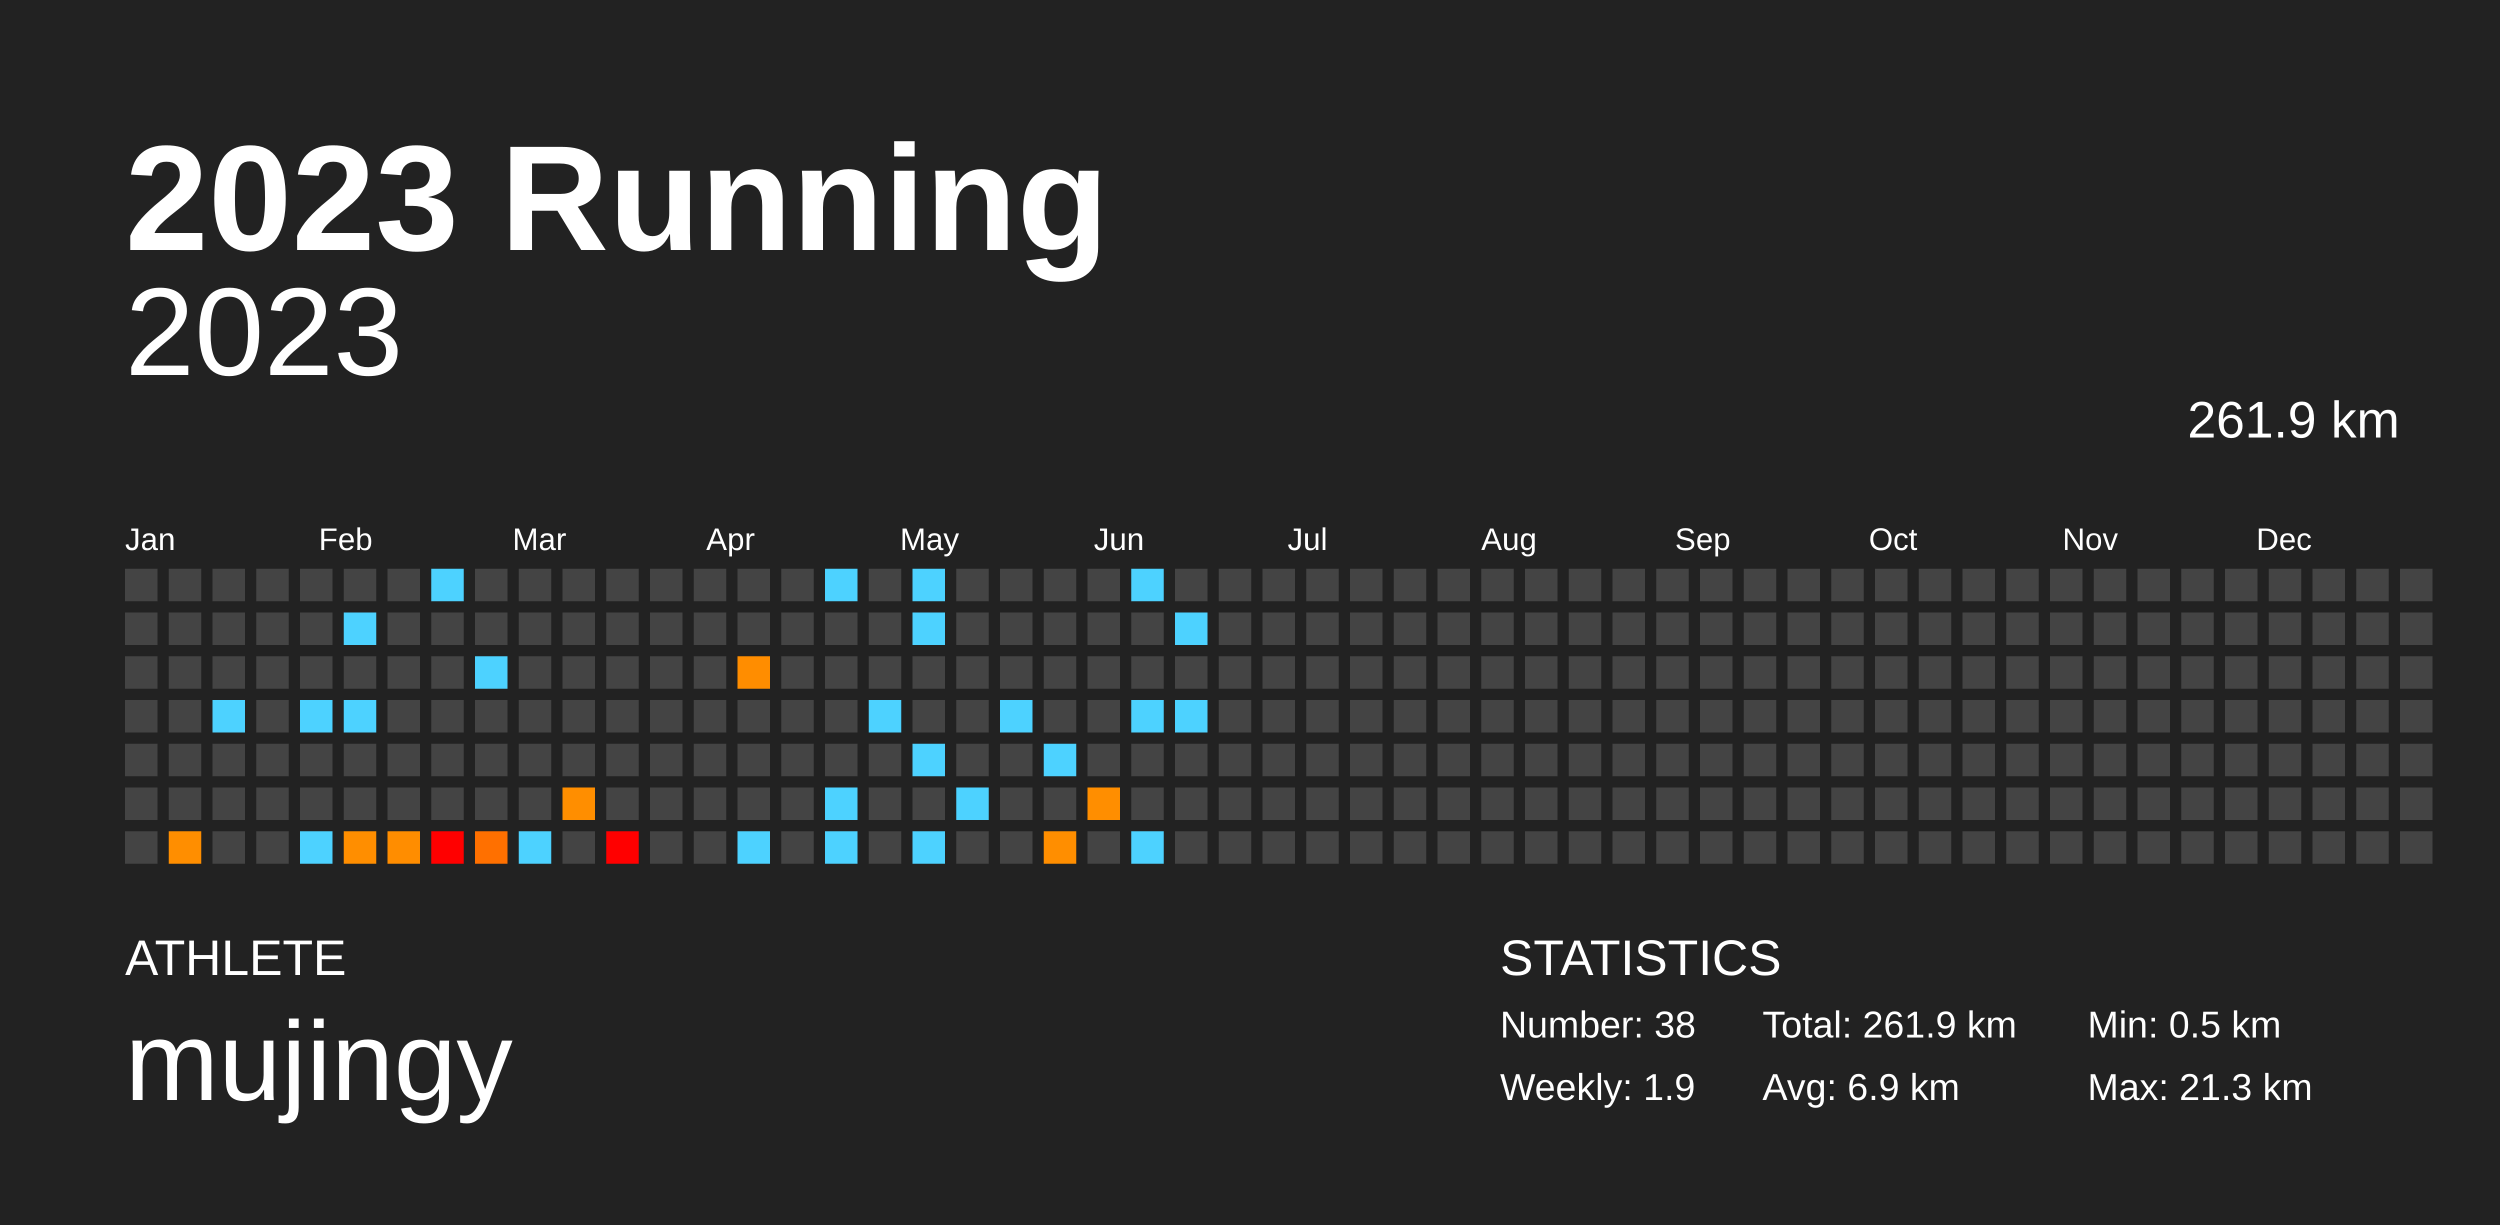
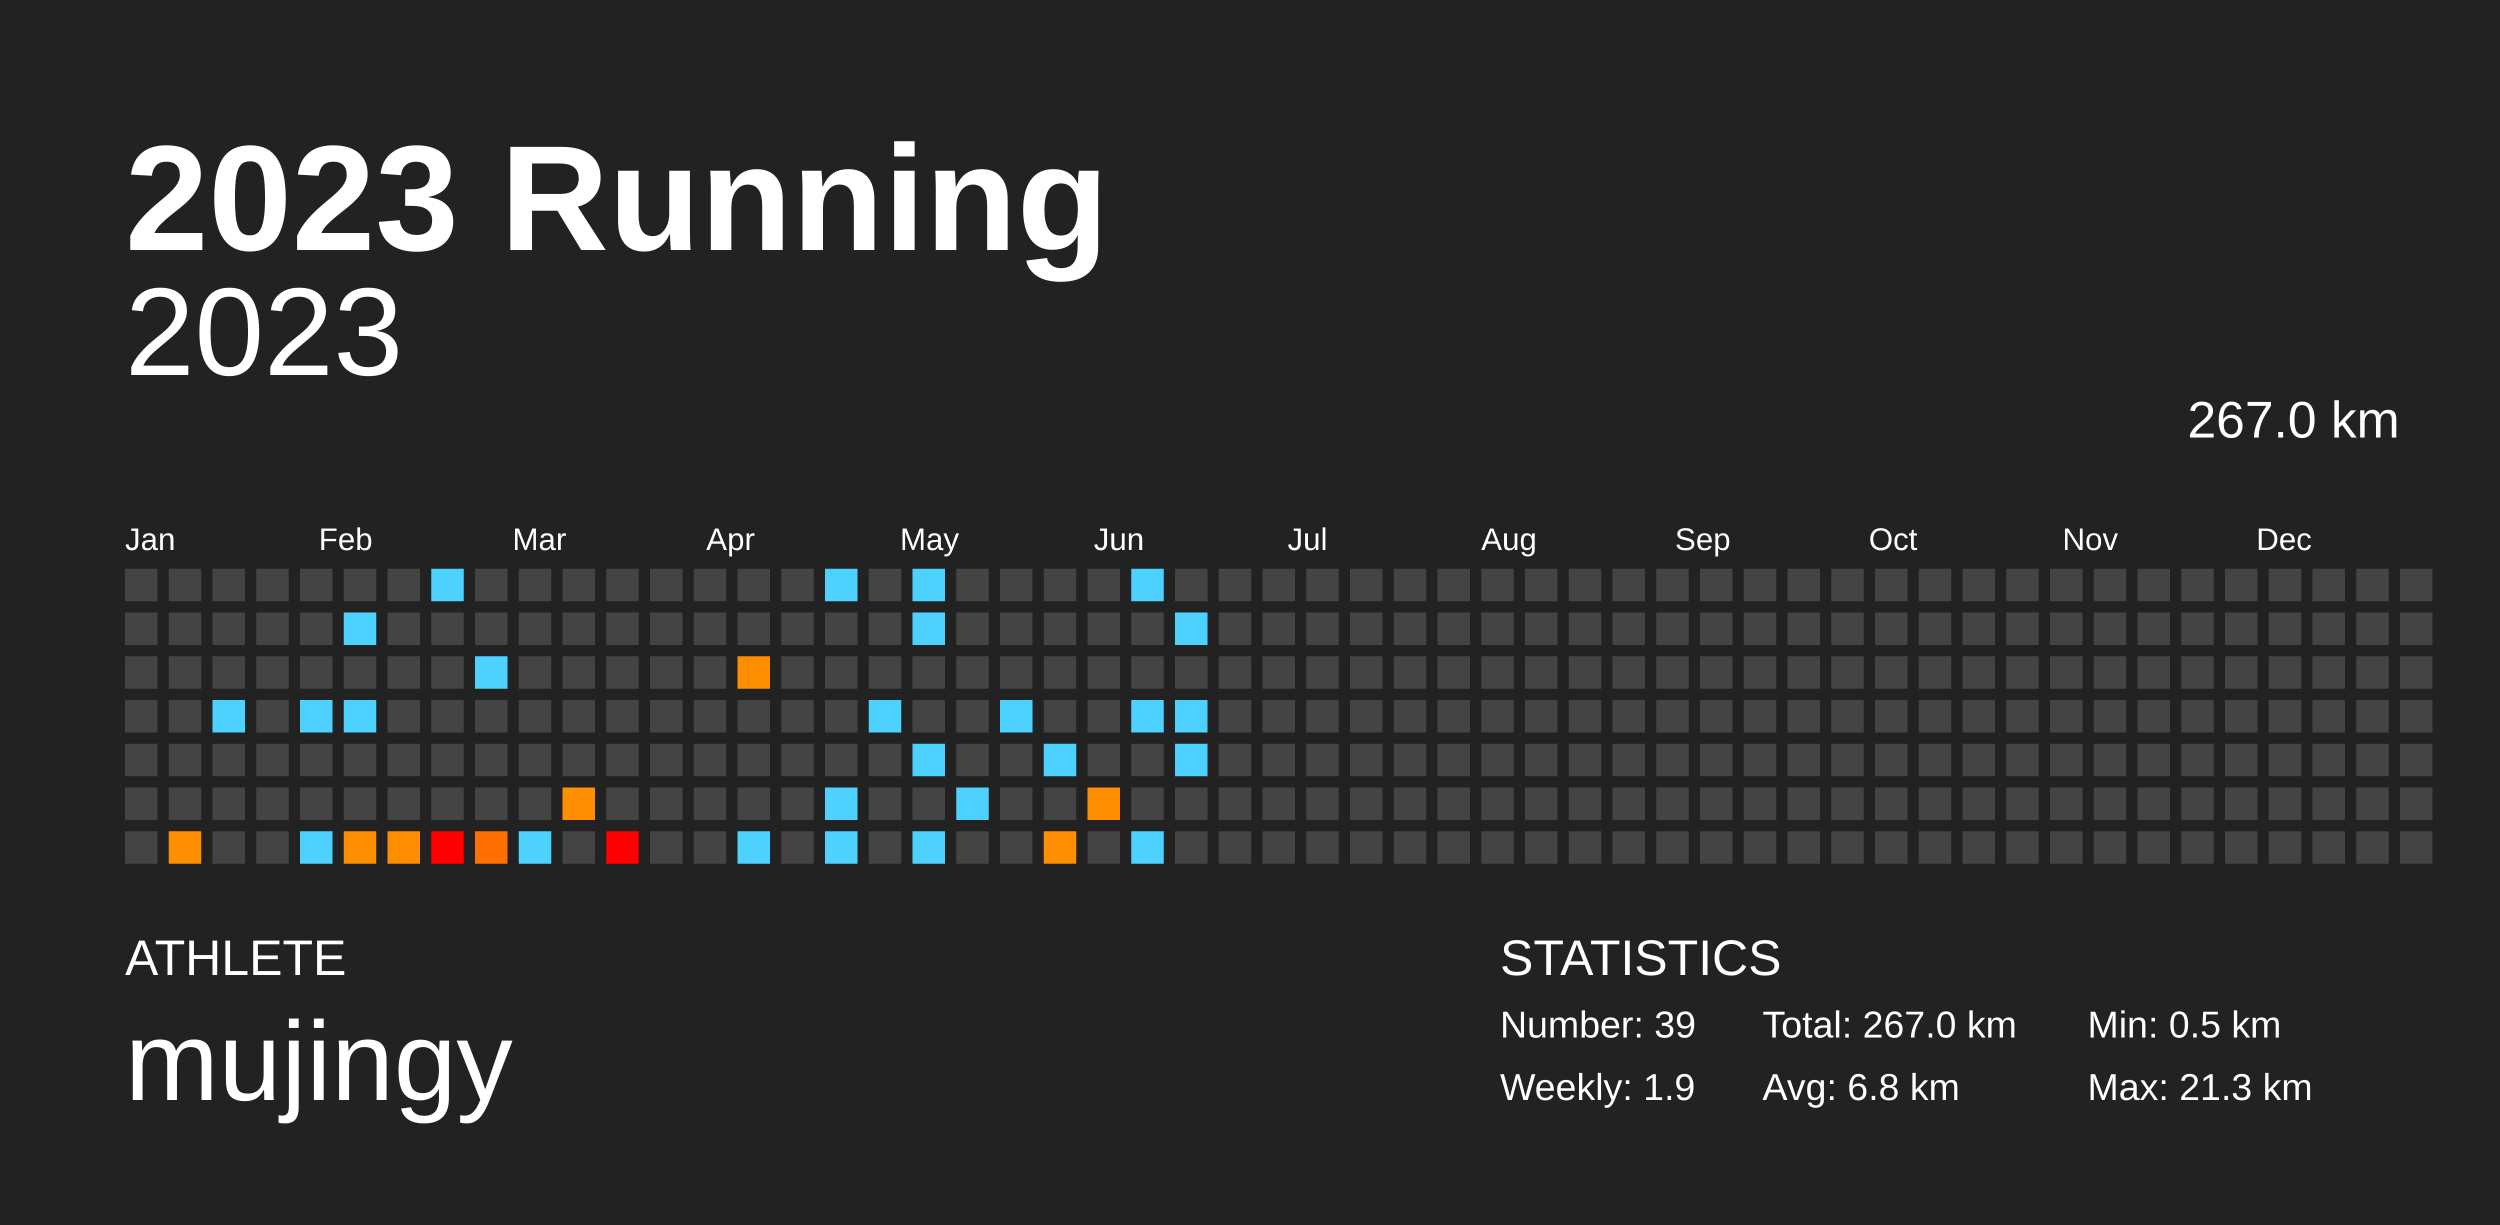
<svg xmlns="http://www.w3.org/2000/svg" baseProfile="full" height="98mm" version="1.1" viewBox="0,0,200,98" width="200mm">
  <defs />
  <rect fill="#222222" height="98" width="200" x="0" y="0" />
  <text fill="#FFFFFF" style="font-size:12px; font-family:Arial; font-weight:bold;" x="10" y="20">2023 Running</text>
  <text fill="#FFFFFF" style="font-size:4px; font-family:Arial" x="10" y="78">ATHLETE</text>
  <text fill="#FFFFFF" style="font-size:9px; font-family:Arial" x="10" y="88">mujingy</text>
  <text fill="#FFFFFF" style="font-size:4px; font-family:Arial" x="120" y="78">STATISTICS</text>
-   <text fill="#FFFFFF" style="font-size:3px; font-family:Arial" x="120" y="83">Number: 38</text>
+   <text fill="#FFFFFF" style="font-size:3px; font-family:Arial" x="120" y="83">Number: 39</text>
  <text fill="#FFFFFF" style="font-size:3px; font-family:Arial" x="120" y="88">Weekly: 1.9</text>
-   <text fill="#FFFFFF" style="font-size:3px; font-family:Arial" x="141" y="83">Total: 261.9 km</text>
-   <text fill="#FFFFFF" style="font-size:3px; font-family:Arial" x="141" y="88">Avg: 6.9 km</text>
+   <text fill="#FFFFFF" style="font-size:3px; font-family:Arial" x="141" y="83">Total: 267.0 km</text>
+   <text fill="#FFFFFF" style="font-size:3px; font-family:Arial" x="141" y="88">Avg: 6.8 km</text>
  <text fill="#FFFFFF" style="font-size:3px; font-family:Arial" x="167" y="83">Min: 0.5 km</text>
  <text fill="#FFFFFF" style="font-size:3px; font-family:Arial" x="167" y="88">Max: 21.3 km</text>
  <text alignment-baseline="hanging" fill="#FFFFFF" style="font-size:10.0px; font-family:Arial;" x="10" y="30">2023</text>
-   <text alignment-baseline="hanging" fill="#FFFFFF" style="font-size:4.125px; font-family:Arial;" x="175" y="35">261.9 km</text>
+   <text alignment-baseline="hanging" fill="#FFFFFF" style="font-size:4.125px; font-family:Arial;" x="175" y="35">267.0 km</text>
  <text fill="#FFFFFF" style="font-size:2.5px; font-family:Arial" x="10.0" y="44">Jan</text>
  <text fill="#FFFFFF" style="font-size:2.5px; font-family:Arial" x="25.5" y="44">Feb</text>
  <text fill="#FFFFFF" style="font-size:2.5px; font-family:Arial" x="41.0" y="44">Mar</text>
  <text fill="#FFFFFF" style="font-size:2.5px; font-family:Arial" x="56.5" y="44">Apr</text>
  <text fill="#FFFFFF" style="font-size:2.5px; font-family:Arial" x="72.0" y="44">May</text>
  <text fill="#FFFFFF" style="font-size:2.5px; font-family:Arial" x="87.5" y="44">Jun</text>
  <text fill="#FFFFFF" style="font-size:2.5px; font-family:Arial" x="103.0" y="44">Jul</text>
  <text fill="#FFFFFF" style="font-size:2.5px; font-family:Arial" x="118.5" y="44">Aug</text>
  <text fill="#FFFFFF" style="font-size:2.5px; font-family:Arial" x="134.0" y="44">Sep</text>
  <text fill="#FFFFFF" style="font-size:2.5px; font-family:Arial" x="149.5" y="44">Oct</text>
  <text fill="#FFFFFF" style="font-size:2.5px; font-family:Arial" x="165.0" y="44">Nov</text>
  <text fill="#FFFFFF" style="font-size:2.5px; font-family:Arial" x="180.5" y="44">Dec</text>
  <rect fill="#444444" height="2.6" width="2.6" x="10.0" y="45.5" />
  <rect fill="#444444" height="2.6" width="2.6" x="10.0" y="49.0" />
  <rect fill="#444444" height="2.6" width="2.6" x="10.0" y="52.5" />
  <rect fill="#444444" height="2.6" width="2.6" x="10.0" y="56.0" />
  <rect fill="#444444" height="2.6" width="2.6" x="10.0" y="59.5" />
  <rect fill="#444444" height="2.6" width="2.6" x="10.0" y="63.0" />
  <rect fill="#444444" height="2.6" width="2.6" x="10.0" y="66.5" />
  <rect fill="#444444" height="2.6" width="2.6" x="13.5" y="45.5" />
  <rect fill="#444444" height="2.6" width="2.6" x="13.5" y="49.0" />
  <rect fill="#444444" height="2.6" width="2.6" x="13.5" y="52.5" />
  <rect fill="#444444" height="2.6" width="2.6" x="13.5" y="56.0" />
  <rect fill="#444444" height="2.6" width="2.6" x="13.5" y="59.5" />
  <rect fill="#444444" height="2.6" width="2.6" x="13.5" y="63.0" />
  <rect fill="#ff8e00" height="2.6" width="2.6" x="13.5" y="66.5" />
  <rect fill="#444444" height="2.6" width="2.6" x="17.0" y="45.5" />
  <rect fill="#444444" height="2.6" width="2.6" x="17.0" y="49.0" />
  <rect fill="#444444" height="2.6" width="2.6" x="17.0" y="52.5" />
  <rect fill="#4dd2ff" height="2.6" width="2.6" x="17.0" y="56.0" />
  <rect fill="#444444" height="2.6" width="2.6" x="17.0" y="59.5" />
  <rect fill="#444444" height="2.6" width="2.6" x="17.0" y="63.0" />
  <rect fill="#444444" height="2.6" width="2.6" x="17.0" y="66.5" />
  <rect fill="#444444" height="2.6" width="2.6" x="20.5" y="45.5" />
  <rect fill="#444444" height="2.6" width="2.6" x="20.5" y="49.0" />
  <rect fill="#444444" height="2.6" width="2.6" x="20.5" y="52.5" />
  <rect fill="#444444" height="2.6" width="2.6" x="20.5" y="56.0" />
  <rect fill="#444444" height="2.6" width="2.6" x="20.5" y="59.5" />
  <rect fill="#444444" height="2.6" width="2.6" x="20.5" y="63.0" />
  <rect fill="#444444" height="2.6" width="2.6" x="20.5" y="66.5" />
  <rect fill="#444444" height="2.6" width="2.6" x="24.0" y="45.5" />
  <rect fill="#444444" height="2.6" width="2.6" x="24.0" y="49.0" />
  <rect fill="#444444" height="2.6" width="2.6" x="24.0" y="52.5" />
  <rect fill="#4dd2ff" height="2.6" width="2.6" x="24.0" y="56.0" />
  <rect fill="#444444" height="2.6" width="2.6" x="24.0" y="59.5" />
  <rect fill="#444444" height="2.6" width="2.6" x="24.0" y="63.0" />
  <rect fill="#4dd2ff" height="2.6" width="2.6" x="24.0" y="66.5" />
  <rect fill="#444444" height="2.6" width="2.6" x="27.5" y="45.5" />
  <rect fill="#4dd2ff" height="2.6" width="2.6" x="27.5" y="49.0" />
  <rect fill="#444444" height="2.6" width="2.6" x="27.5" y="52.5" />
  <rect fill="#4dd2ff" height="2.6" width="2.6" x="27.5" y="56.0" />
  <rect fill="#444444" height="2.6" width="2.6" x="27.5" y="59.5" />
  <rect fill="#444444" height="2.6" width="2.6" x="27.5" y="63.0" />
  <rect fill="#ff8e00" height="2.6" width="2.6" x="27.5" y="66.5" />
  <rect fill="#444444" height="2.6" width="2.6" x="31.0" y="45.5" />
  <rect fill="#444444" height="2.6" width="2.6" x="31.0" y="49.0" />
  <rect fill="#444444" height="2.6" width="2.6" x="31.0" y="52.5" />
  <rect fill="#444444" height="2.6" width="2.6" x="31.0" y="56.0" />
  <rect fill="#444444" height="2.6" width="2.6" x="31.0" y="59.5" />
  <rect fill="#444444" height="2.6" width="2.6" x="31.0" y="63.0" />
  <rect fill="#ff8d00" height="2.6" width="2.6" x="31.0" y="66.5" />
  <rect fill="#4dd2ff" height="2.6" width="2.6" x="34.5" y="45.5" />
  <rect fill="#444444" height="2.6" width="2.6" x="34.5" y="49.0" />
  <rect fill="#444444" height="2.6" width="2.6" x="34.5" y="52.5" />
  <rect fill="#444444" height="2.6" width="2.6" x="34.5" y="56.0" />
  <rect fill="#444444" height="2.6" width="2.6" x="34.5" y="59.5" />
  <rect fill="#444444" height="2.6" width="2.6" x="34.5" y="63.0" />
  <rect fill="red" height="2.6" width="2.6" x="34.5" y="66.5" />
  <rect fill="#444444" height="2.6" width="2.6" x="38.0" y="45.5" />
  <rect fill="#444444" height="2.6" width="2.6" x="38.0" y="49.0" />
  <rect fill="#4dd2ff" height="2.6" width="2.6" x="38.0" y="52.5" />
  <rect fill="#444444" height="2.6" width="2.6" x="38.0" y="56.0" />
  <rect fill="#444444" height="2.6" width="2.6" x="38.0" y="59.5" />
  <rect fill="#444444" height="2.6" width="2.6" x="38.0" y="63.0" />
  <rect fill="#ff7000" height="2.6" width="2.6" x="38.0" y="66.5" />
  <rect fill="#444444" height="2.6" width="2.6" x="41.5" y="45.5" />
  <rect fill="#444444" height="2.6" width="2.6" x="41.5" y="49.0" />
  <rect fill="#444444" height="2.6" width="2.6" x="41.5" y="52.5" />
  <rect fill="#444444" height="2.6" width="2.6" x="41.5" y="56.0" />
  <rect fill="#444444" height="2.6" width="2.6" x="41.5" y="59.5" />
  <rect fill="#444444" height="2.6" width="2.6" x="41.5" y="63.0" />
  <rect fill="#4dd2ff" height="2.6" width="2.6" x="41.5" y="66.5" />
  <rect fill="#444444" height="2.6" width="2.6" x="45.0" y="45.5" />
  <rect fill="#444444" height="2.6" width="2.6" x="45.0" y="49.0" />
  <rect fill="#444444" height="2.6" width="2.6" x="45.0" y="52.5" />
  <rect fill="#444444" height="2.6" width="2.6" x="45.0" y="56.0" />
  <rect fill="#444444" height="2.6" width="2.6" x="45.0" y="59.5" />
  <rect fill="#ff8e00" height="2.6" width="2.6" x="45.0" y="63.0" />
  <rect fill="#444444" height="2.6" width="2.6" x="45.0" y="66.5" />
  <rect fill="#444444" height="2.6" width="2.6" x="48.5" y="45.5" />
  <rect fill="#444444" height="2.6" width="2.6" x="48.5" y="49.0" />
  <rect fill="#444444" height="2.6" width="2.6" x="48.5" y="52.5" />
  <rect fill="#444444" height="2.6" width="2.6" x="48.5" y="56.0" />
  <rect fill="#444444" height="2.6" width="2.6" x="48.5" y="59.5" />
  <rect fill="#444444" height="2.6" width="2.6" x="48.5" y="63.0" />
  <rect fill="red" height="2.6" width="2.6" x="48.5" y="66.5" />
  <rect fill="#444444" height="2.6" width="2.6" x="52.0" y="45.5" />
  <rect fill="#444444" height="2.6" width="2.6" x="52.0" y="49.0" />
  <rect fill="#444444" height="2.6" width="2.6" x="52.0" y="52.5" />
  <rect fill="#444444" height="2.6" width="2.6" x="52.0" y="56.0" />
  <rect fill="#444444" height="2.6" width="2.6" x="52.0" y="59.5" />
  <rect fill="#444444" height="2.6" width="2.6" x="52.0" y="63.0" />
  <rect fill="#444444" height="2.6" width="2.6" x="52.0" y="66.5" />
  <rect fill="#444444" height="2.6" width="2.6" x="55.5" y="45.5" />
  <rect fill="#444444" height="2.6" width="2.6" x="55.5" y="49.0" />
  <rect fill="#444444" height="2.6" width="2.6" x="55.5" y="52.5" />
  <rect fill="#444444" height="2.6" width="2.6" x="55.5" y="56.0" />
  <rect fill="#444444" height="2.6" width="2.6" x="55.5" y="59.5" />
  <rect fill="#444444" height="2.6" width="2.6" x="55.5" y="63.0" />
  <rect fill="#444444" height="2.6" width="2.6" x="55.5" y="66.5" />
  <rect fill="#444444" height="2.6" width="2.6" x="59.0" y="45.5" />
  <rect fill="#444444" height="2.6" width="2.6" x="59.0" y="49.0" />
  <rect fill="#ff8d00" height="2.6" width="2.6" x="59.0" y="52.5" />
  <rect fill="#444444" height="2.6" width="2.6" x="59.0" y="56.0" />
  <rect fill="#444444" height="2.6" width="2.6" x="59.0" y="59.5" />
  <rect fill="#444444" height="2.6" width="2.6" x="59.0" y="63.0" />
  <rect fill="#4dd2ff" height="2.6" width="2.6" x="59.0" y="66.5" />
  <rect fill="#444444" height="2.6" width="2.6" x="62.5" y="45.5" />
  <rect fill="#444444" height="2.6" width="2.6" x="62.5" y="49.0" />
  <rect fill="#444444" height="2.6" width="2.6" x="62.5" y="52.5" />
  <rect fill="#444444" height="2.6" width="2.6" x="62.5" y="56.0" />
  <rect fill="#444444" height="2.6" width="2.6" x="62.5" y="59.5" />
  <rect fill="#444444" height="2.6" width="2.6" x="62.5" y="63.0" />
  <rect fill="#444444" height="2.6" width="2.6" x="62.5" y="66.5" />
  <rect fill="#4dd2ff" height="2.6" width="2.6" x="66.0" y="45.5" />
  <rect fill="#444444" height="2.6" width="2.6" x="66.0" y="49.0" />
  <rect fill="#444444" height="2.6" width="2.6" x="66.0" y="52.5" />
  <rect fill="#444444" height="2.6" width="2.6" x="66.0" y="56.0" />
  <rect fill="#444444" height="2.6" width="2.6" x="66.0" y="59.5" />
  <rect fill="#4dd2ff" height="2.6" width="2.6" x="66.0" y="63.0" />
  <rect fill="#4dd2ff" height="2.6" width="2.6" x="66.0" y="66.5" />
  <rect fill="#444444" height="2.6" width="2.6" x="69.5" y="45.5" />
  <rect fill="#444444" height="2.6" width="2.6" x="69.5" y="49.0" />
  <rect fill="#444444" height="2.6" width="2.6" x="69.5" y="52.5" />
  <rect fill="#4dd2ff" height="2.6" width="2.6" x="69.5" y="56.0" />
  <rect fill="#444444" height="2.6" width="2.6" x="69.5" y="59.5" />
  <rect fill="#444444" height="2.6" width="2.6" x="69.5" y="63.0" />
  <rect fill="#444444" height="2.6" width="2.6" x="69.5" y="66.5" />
  <rect fill="#4dd2ff" height="2.6" width="2.6" x="73.0" y="45.5" />
  <rect fill="#4dd2ff" height="2.6" width="2.6" x="73.0" y="49.0" />
  <rect fill="#444444" height="2.6" width="2.6" x="73.0" y="52.5" />
  <rect fill="#444444" height="2.6" width="2.6" x="73.0" y="56.0" />
  <rect fill="#4dd2ff" height="2.6" width="2.6" x="73.0" y="59.5" />
  <rect fill="#444444" height="2.6" width="2.6" x="73.0" y="63.0" />
  <rect fill="#4dd2ff" height="2.6" width="2.6" x="73.0" y="66.5" />
  <rect fill="#444444" height="2.6" width="2.6" x="76.5" y="45.5" />
  <rect fill="#444444" height="2.6" width="2.6" x="76.5" y="49.0" />
  <rect fill="#444444" height="2.6" width="2.6" x="76.5" y="52.5" />
  <rect fill="#444444" height="2.6" width="2.6" x="76.5" y="56.0" />
  <rect fill="#444444" height="2.6" width="2.6" x="76.5" y="59.5" />
  <rect fill="#4dd2ff" height="2.6" width="2.6" x="76.5" y="63.0" />
  <rect fill="#444444" height="2.6" width="2.6" x="76.5" y="66.5" />
  <rect fill="#444444" height="2.6" width="2.6" x="80.0" y="45.5" />
  <rect fill="#444444" height="2.6" width="2.6" x="80.0" y="49.0" />
  <rect fill="#444444" height="2.6" width="2.6" x="80.0" y="52.5" />
  <rect fill="#4dd2ff" height="2.6" width="2.6" x="80.0" y="56.0" />
  <rect fill="#444444" height="2.6" width="2.6" x="80.0" y="59.5" />
  <rect fill="#444444" height="2.6" width="2.6" x="80.0" y="63.0" />
  <rect fill="#444444" height="2.6" width="2.6" x="80.0" y="66.5" />
  <rect fill="#444444" height="2.6" width="2.6" x="83.5" y="45.5" />
  <rect fill="#444444" height="2.6" width="2.6" x="83.5" y="49.0" />
  <rect fill="#444444" height="2.6" width="2.6" x="83.5" y="52.5" />
  <rect fill="#444444" height="2.6" width="2.6" x="83.5" y="56.0" />
  <rect fill="#4dd2ff" height="2.6" width="2.6" x="83.5" y="59.5" />
  <rect fill="#444444" height="2.6" width="2.6" x="83.5" y="63.0" />
  <rect fill="#ff8e00" height="2.6" width="2.6" x="83.5" y="66.5" />
  <rect fill="#444444" height="2.6" width="2.6" x="87.0" y="45.5" />
  <rect fill="#444444" height="2.6" width="2.6" x="87.0" y="49.0" />
  <rect fill="#444444" height="2.6" width="2.6" x="87.0" y="52.5" />
  <rect fill="#444444" height="2.6" width="2.6" x="87.0" y="56.0" />
  <rect fill="#444444" height="2.6" width="2.6" x="87.0" y="59.5" />
  <rect fill="#ff8e00" height="2.6" width="2.6" x="87.0" y="63.0" />
  <rect fill="#444444" height="2.6" width="2.6" x="87.0" y="66.5" />
  <rect fill="#4dd2ff" height="2.6" width="2.6" x="90.5" y="45.5" />
  <rect fill="#444444" height="2.6" width="2.6" x="90.5" y="49.0" />
  <rect fill="#444444" height="2.6" width="2.6" x="90.5" y="52.5" />
  <rect fill="#4dd2ff" height="2.6" width="2.6" x="90.5" y="56.0" />
  <rect fill="#444444" height="2.6" width="2.6" x="90.5" y="59.5" />
  <rect fill="#444444" height="2.6" width="2.6" x="90.5" y="63.0" />
  <rect fill="#4dd2ff" height="2.6" width="2.6" x="90.5" y="66.5" />
  <rect fill="#444444" height="2.6" width="2.6" x="94.0" y="45.5" />
  <rect fill="#4dd2ff" height="2.6" width="2.6" x="94.0" y="49.0" />
  <rect fill="#444444" height="2.6" width="2.6" x="94.0" y="52.5" />
  <rect fill="#4dd2ff" height="2.6" width="2.6" x="94.0" y="56.0" />
-   <rect fill="#444444" height="2.6" width="2.6" x="94.0" y="59.5" />
+   <rect fill="#4dd2ff" height="2.6" width="2.6" x="94.0" y="59.5" />
  <rect fill="#444444" height="2.6" width="2.6" x="94.0" y="63.0" />
  <rect fill="#444444" height="2.6" width="2.6" x="94.0" y="66.5" />
  <rect fill="#444444" height="2.6" width="2.6" x="97.5" y="45.5" />
  <rect fill="#444444" height="2.6" width="2.6" x="97.5" y="49.0" />
  <rect fill="#444444" height="2.6" width="2.6" x="97.5" y="52.5" />
  <rect fill="#444444" height="2.6" width="2.6" x="97.5" y="56.0" />
  <rect fill="#444444" height="2.6" width="2.6" x="97.5" y="59.5" />
  <rect fill="#444444" height="2.6" width="2.6" x="97.5" y="63.0" />
  <rect fill="#444444" height="2.6" width="2.6" x="97.5" y="66.5" />
  <rect fill="#444444" height="2.6" width="2.6" x="101.0" y="45.5" />
  <rect fill="#444444" height="2.6" width="2.6" x="101.0" y="49.0" />
  <rect fill="#444444" height="2.6" width="2.6" x="101.0" y="52.5" />
  <rect fill="#444444" height="2.6" width="2.6" x="101.0" y="56.0" />
  <rect fill="#444444" height="2.6" width="2.6" x="101.0" y="59.5" />
  <rect fill="#444444" height="2.6" width="2.6" x="101.0" y="63.0" />
  <rect fill="#444444" height="2.6" width="2.6" x="101.0" y="66.5" />
  <rect fill="#444444" height="2.6" width="2.6" x="104.5" y="45.5" />
  <rect fill="#444444" height="2.6" width="2.6" x="104.5" y="49.0" />
  <rect fill="#444444" height="2.6" width="2.6" x="104.5" y="52.5" />
  <rect fill="#444444" height="2.6" width="2.6" x="104.5" y="56.0" />
  <rect fill="#444444" height="2.6" width="2.6" x="104.5" y="59.5" />
  <rect fill="#444444" height="2.6" width="2.6" x="104.5" y="63.0" />
  <rect fill="#444444" height="2.6" width="2.6" x="104.5" y="66.5" />
  <rect fill="#444444" height="2.6" width="2.6" x="108.0" y="45.5" />
  <rect fill="#444444" height="2.6" width="2.6" x="108.0" y="49.0" />
  <rect fill="#444444" height="2.6" width="2.6" x="108.0" y="52.5" />
  <rect fill="#444444" height="2.6" width="2.6" x="108.0" y="56.0" />
  <rect fill="#444444" height="2.6" width="2.6" x="108.0" y="59.5" />
  <rect fill="#444444" height="2.6" width="2.6" x="108.0" y="63.0" />
  <rect fill="#444444" height="2.6" width="2.6" x="108.0" y="66.5" />
  <rect fill="#444444" height="2.6" width="2.6" x="111.5" y="45.5" />
  <rect fill="#444444" height="2.6" width="2.6" x="111.5" y="49.0" />
  <rect fill="#444444" height="2.6" width="2.6" x="111.5" y="52.5" />
  <rect fill="#444444" height="2.6" width="2.6" x="111.5" y="56.0" />
  <rect fill="#444444" height="2.6" width="2.6" x="111.5" y="59.5" />
  <rect fill="#444444" height="2.6" width="2.6" x="111.5" y="63.0" />
  <rect fill="#444444" height="2.6" width="2.6" x="111.5" y="66.5" />
  <rect fill="#444444" height="2.6" width="2.6" x="115.0" y="45.5" />
  <rect fill="#444444" height="2.6" width="2.6" x="115.0" y="49.0" />
  <rect fill="#444444" height="2.6" width="2.6" x="115.0" y="52.5" />
  <rect fill="#444444" height="2.6" width="2.6" x="115.0" y="56.0" />
  <rect fill="#444444" height="2.6" width="2.6" x="115.0" y="59.5" />
  <rect fill="#444444" height="2.6" width="2.6" x="115.0" y="63.0" />
  <rect fill="#444444" height="2.6" width="2.6" x="115.0" y="66.5" />
  <rect fill="#444444" height="2.6" width="2.6" x="118.5" y="45.5" />
  <rect fill="#444444" height="2.6" width="2.6" x="118.5" y="49.0" />
  <rect fill="#444444" height="2.6" width="2.6" x="118.5" y="52.5" />
  <rect fill="#444444" height="2.6" width="2.6" x="118.5" y="56.0" />
  <rect fill="#444444" height="2.6" width="2.6" x="118.5" y="59.5" />
  <rect fill="#444444" height="2.6" width="2.6" x="118.5" y="63.0" />
  <rect fill="#444444" height="2.6" width="2.6" x="118.5" y="66.5" />
  <rect fill="#444444" height="2.6" width="2.6" x="122.0" y="45.5" />
  <rect fill="#444444" height="2.6" width="2.6" x="122.0" y="49.0" />
  <rect fill="#444444" height="2.6" width="2.6" x="122.0" y="52.5" />
  <rect fill="#444444" height="2.6" width="2.6" x="122.0" y="56.0" />
  <rect fill="#444444" height="2.6" width="2.6" x="122.0" y="59.5" />
  <rect fill="#444444" height="2.6" width="2.6" x="122.0" y="63.0" />
  <rect fill="#444444" height="2.6" width="2.6" x="122.0" y="66.5" />
  <rect fill="#444444" height="2.6" width="2.6" x="125.5" y="45.5" />
  <rect fill="#444444" height="2.6" width="2.6" x="125.5" y="49.0" />
  <rect fill="#444444" height="2.6" width="2.6" x="125.5" y="52.5" />
  <rect fill="#444444" height="2.6" width="2.6" x="125.5" y="56.0" />
  <rect fill="#444444" height="2.6" width="2.6" x="125.5" y="59.5" />
  <rect fill="#444444" height="2.6" width="2.6" x="125.5" y="63.0" />
  <rect fill="#444444" height="2.6" width="2.6" x="125.5" y="66.5" />
  <rect fill="#444444" height="2.6" width="2.6" x="129.0" y="45.5" />
  <rect fill="#444444" height="2.6" width="2.6" x="129.0" y="49.0" />
  <rect fill="#444444" height="2.6" width="2.6" x="129.0" y="52.5" />
  <rect fill="#444444" height="2.6" width="2.6" x="129.0" y="56.0" />
  <rect fill="#444444" height="2.6" width="2.6" x="129.0" y="59.5" />
  <rect fill="#444444" height="2.6" width="2.6" x="129.0" y="63.0" />
  <rect fill="#444444" height="2.6" width="2.6" x="129.0" y="66.5" />
  <rect fill="#444444" height="2.6" width="2.6" x="132.5" y="45.5" />
  <rect fill="#444444" height="2.6" width="2.6" x="132.5" y="49.0" />
  <rect fill="#444444" height="2.6" width="2.6" x="132.5" y="52.5" />
  <rect fill="#444444" height="2.6" width="2.6" x="132.5" y="56.0" />
  <rect fill="#444444" height="2.6" width="2.6" x="132.5" y="59.5" />
  <rect fill="#444444" height="2.6" width="2.6" x="132.5" y="63.0" />
  <rect fill="#444444" height="2.6" width="2.6" x="132.5" y="66.5" />
  <rect fill="#444444" height="2.6" width="2.6" x="136.0" y="45.5" />
  <rect fill="#444444" height="2.6" width="2.6" x="136.0" y="49.0" />
  <rect fill="#444444" height="2.6" width="2.6" x="136.0" y="52.5" />
  <rect fill="#444444" height="2.6" width="2.6" x="136.0" y="56.0" />
  <rect fill="#444444" height="2.6" width="2.6" x="136.0" y="59.5" />
  <rect fill="#444444" height="2.6" width="2.6" x="136.0" y="63.0" />
  <rect fill="#444444" height="2.6" width="2.6" x="136.0" y="66.5" />
  <rect fill="#444444" height="2.6" width="2.6" x="139.5" y="45.5" />
  <rect fill="#444444" height="2.6" width="2.6" x="139.5" y="49.0" />
  <rect fill="#444444" height="2.6" width="2.6" x="139.5" y="52.5" />
  <rect fill="#444444" height="2.6" width="2.6" x="139.5" y="56.0" />
  <rect fill="#444444" height="2.6" width="2.6" x="139.5" y="59.5" />
  <rect fill="#444444" height="2.6" width="2.6" x="139.5" y="63.0" />
  <rect fill="#444444" height="2.6" width="2.6" x="139.5" y="66.5" />
  <rect fill="#444444" height="2.6" width="2.6" x="143.0" y="45.5" />
  <rect fill="#444444" height="2.6" width="2.6" x="143.0" y="49.0" />
  <rect fill="#444444" height="2.6" width="2.6" x="143.0" y="52.5" />
  <rect fill="#444444" height="2.6" width="2.6" x="143.0" y="56.0" />
  <rect fill="#444444" height="2.6" width="2.6" x="143.0" y="59.5" />
  <rect fill="#444444" height="2.6" width="2.6" x="143.0" y="63.0" />
  <rect fill="#444444" height="2.6" width="2.6" x="143.0" y="66.5" />
  <rect fill="#444444" height="2.6" width="2.6" x="146.5" y="45.5" />
  <rect fill="#444444" height="2.6" width="2.6" x="146.5" y="49.0" />
  <rect fill="#444444" height="2.6" width="2.6" x="146.5" y="52.5" />
  <rect fill="#444444" height="2.6" width="2.6" x="146.5" y="56.0" />
  <rect fill="#444444" height="2.6" width="2.6" x="146.5" y="59.5" />
  <rect fill="#444444" height="2.6" width="2.6" x="146.5" y="63.0" />
  <rect fill="#444444" height="2.6" width="2.6" x="146.5" y="66.5" />
  <rect fill="#444444" height="2.6" width="2.6" x="150.0" y="45.5" />
  <rect fill="#444444" height="2.6" width="2.6" x="150.0" y="49.0" />
  <rect fill="#444444" height="2.6" width="2.6" x="150.0" y="52.5" />
  <rect fill="#444444" height="2.6" width="2.6" x="150.0" y="56.0" />
  <rect fill="#444444" height="2.6" width="2.6" x="150.0" y="59.5" />
  <rect fill="#444444" height="2.6" width="2.6" x="150.0" y="63.0" />
  <rect fill="#444444" height="2.6" width="2.6" x="150.0" y="66.5" />
  <rect fill="#444444" height="2.6" width="2.6" x="153.5" y="45.5" />
  <rect fill="#444444" height="2.6" width="2.6" x="153.5" y="49.0" />
  <rect fill="#444444" height="2.6" width="2.6" x="153.5" y="52.5" />
  <rect fill="#444444" height="2.6" width="2.6" x="153.5" y="56.0" />
  <rect fill="#444444" height="2.6" width="2.6" x="153.5" y="59.5" />
  <rect fill="#444444" height="2.6" width="2.6" x="153.5" y="63.0" />
  <rect fill="#444444" height="2.6" width="2.6" x="153.5" y="66.5" />
  <rect fill="#444444" height="2.6" width="2.6" x="157.0" y="45.5" />
  <rect fill="#444444" height="2.6" width="2.6" x="157.0" y="49.0" />
  <rect fill="#444444" height="2.6" width="2.6" x="157.0" y="52.5" />
  <rect fill="#444444" height="2.6" width="2.6" x="157.0" y="56.0" />
  <rect fill="#444444" height="2.6" width="2.6" x="157.0" y="59.5" />
  <rect fill="#444444" height="2.6" width="2.6" x="157.0" y="63.0" />
  <rect fill="#444444" height="2.6" width="2.6" x="157.0" y="66.5" />
  <rect fill="#444444" height="2.6" width="2.6" x="160.5" y="45.5" />
  <rect fill="#444444" height="2.6" width="2.6" x="160.5" y="49.0" />
  <rect fill="#444444" height="2.6" width="2.6" x="160.5" y="52.5" />
  <rect fill="#444444" height="2.6" width="2.6" x="160.5" y="56.0" />
  <rect fill="#444444" height="2.6" width="2.6" x="160.5" y="59.5" />
  <rect fill="#444444" height="2.6" width="2.6" x="160.5" y="63.0" />
  <rect fill="#444444" height="2.6" width="2.6" x="160.5" y="66.5" />
  <rect fill="#444444" height="2.6" width="2.6" x="164.0" y="45.5" />
  <rect fill="#444444" height="2.6" width="2.6" x="164.0" y="49.0" />
  <rect fill="#444444" height="2.6" width="2.6" x="164.0" y="52.5" />
  <rect fill="#444444" height="2.6" width="2.6" x="164.0" y="56.0" />
  <rect fill="#444444" height="2.6" width="2.6" x="164.0" y="59.5" />
  <rect fill="#444444" height="2.6" width="2.6" x="164.0" y="63.0" />
  <rect fill="#444444" height="2.6" width="2.6" x="164.0" y="66.5" />
  <rect fill="#444444" height="2.6" width="2.6" x="167.5" y="45.5" />
  <rect fill="#444444" height="2.6" width="2.6" x="167.5" y="49.0" />
  <rect fill="#444444" height="2.6" width="2.6" x="167.5" y="52.5" />
  <rect fill="#444444" height="2.6" width="2.6" x="167.5" y="56.0" />
  <rect fill="#444444" height="2.6" width="2.6" x="167.5" y="59.5" />
  <rect fill="#444444" height="2.6" width="2.6" x="167.5" y="63.0" />
  <rect fill="#444444" height="2.6" width="2.6" x="167.5" y="66.5" />
  <rect fill="#444444" height="2.6" width="2.6" x="171.0" y="45.5" />
  <rect fill="#444444" height="2.6" width="2.6" x="171.0" y="49.0" />
  <rect fill="#444444" height="2.6" width="2.6" x="171.0" y="52.5" />
  <rect fill="#444444" height="2.6" width="2.6" x="171.0" y="56.0" />
  <rect fill="#444444" height="2.6" width="2.6" x="171.0" y="59.5" />
  <rect fill="#444444" height="2.6" width="2.6" x="171.0" y="63.0" />
  <rect fill="#444444" height="2.6" width="2.6" x="171.0" y="66.5" />
  <rect fill="#444444" height="2.6" width="2.6" x="174.5" y="45.5" />
  <rect fill="#444444" height="2.6" width="2.6" x="174.5" y="49.0" />
  <rect fill="#444444" height="2.6" width="2.6" x="174.5" y="52.5" />
  <rect fill="#444444" height="2.6" width="2.6" x="174.5" y="56.0" />
  <rect fill="#444444" height="2.6" width="2.6" x="174.5" y="59.5" />
  <rect fill="#444444" height="2.6" width="2.6" x="174.5" y="63.0" />
  <rect fill="#444444" height="2.6" width="2.6" x="174.5" y="66.5" />
  <rect fill="#444444" height="2.6" width="2.6" x="178.0" y="45.5" />
  <rect fill="#444444" height="2.6" width="2.6" x="178.0" y="49.0" />
  <rect fill="#444444" height="2.6" width="2.6" x="178.0" y="52.5" />
  <rect fill="#444444" height="2.6" width="2.6" x="178.0" y="56.0" />
  <rect fill="#444444" height="2.6" width="2.6" x="178.0" y="59.5" />
  <rect fill="#444444" height="2.6" width="2.6" x="178.0" y="63.0" />
  <rect fill="#444444" height="2.6" width="2.6" x="178.0" y="66.5" />
  <rect fill="#444444" height="2.6" width="2.6" x="181.5" y="45.5" />
  <rect fill="#444444" height="2.6" width="2.6" x="181.5" y="49.0" />
  <rect fill="#444444" height="2.6" width="2.6" x="181.5" y="52.5" />
  <rect fill="#444444" height="2.6" width="2.6" x="181.5" y="56.0" />
  <rect fill="#444444" height="2.6" width="2.6" x="181.5" y="59.5" />
  <rect fill="#444444" height="2.6" width="2.6" x="181.5" y="63.0" />
  <rect fill="#444444" height="2.6" width="2.6" x="181.5" y="66.5" />
  <rect fill="#444444" height="2.6" width="2.6" x="185.0" y="45.5" />
  <rect fill="#444444" height="2.6" width="2.6" x="185.0" y="49.0" />
  <rect fill="#444444" height="2.6" width="2.6" x="185.0" y="52.5" />
  <rect fill="#444444" height="2.6" width="2.6" x="185.0" y="56.0" />
  <rect fill="#444444" height="2.6" width="2.6" x="185.0" y="59.5" />
  <rect fill="#444444" height="2.6" width="2.6" x="185.0" y="63.0" />
  <rect fill="#444444" height="2.6" width="2.6" x="185.0" y="66.5" />
  <rect fill="#444444" height="2.6" width="2.6" x="188.5" y="45.5" />
  <rect fill="#444444" height="2.6" width="2.6" x="188.5" y="49.0" />
  <rect fill="#444444" height="2.6" width="2.6" x="188.5" y="52.5" />
  <rect fill="#444444" height="2.6" width="2.6" x="188.5" y="56.0" />
  <rect fill="#444444" height="2.6" width="2.6" x="188.5" y="59.5" />
  <rect fill="#444444" height="2.6" width="2.6" x="188.5" y="63.0" />
  <rect fill="#444444" height="2.6" width="2.6" x="188.5" y="66.5" />
  <rect fill="#444444" height="2.6" width="2.6" x="192.0" y="45.5" />
  <rect fill="#444444" height="2.6" width="2.6" x="192.0" y="49.0" />
  <rect fill="#444444" height="2.6" width="2.6" x="192.0" y="52.5" />
  <rect fill="#444444" height="2.6" width="2.6" x="192.0" y="56.0" />
  <rect fill="#444444" height="2.6" width="2.6" x="192.0" y="59.5" />
  <rect fill="#444444" height="2.6" width="2.6" x="192.0" y="63.0" />
  <rect fill="#444444" height="2.6" width="2.6" x="192.0" y="66.5" />
</svg>
